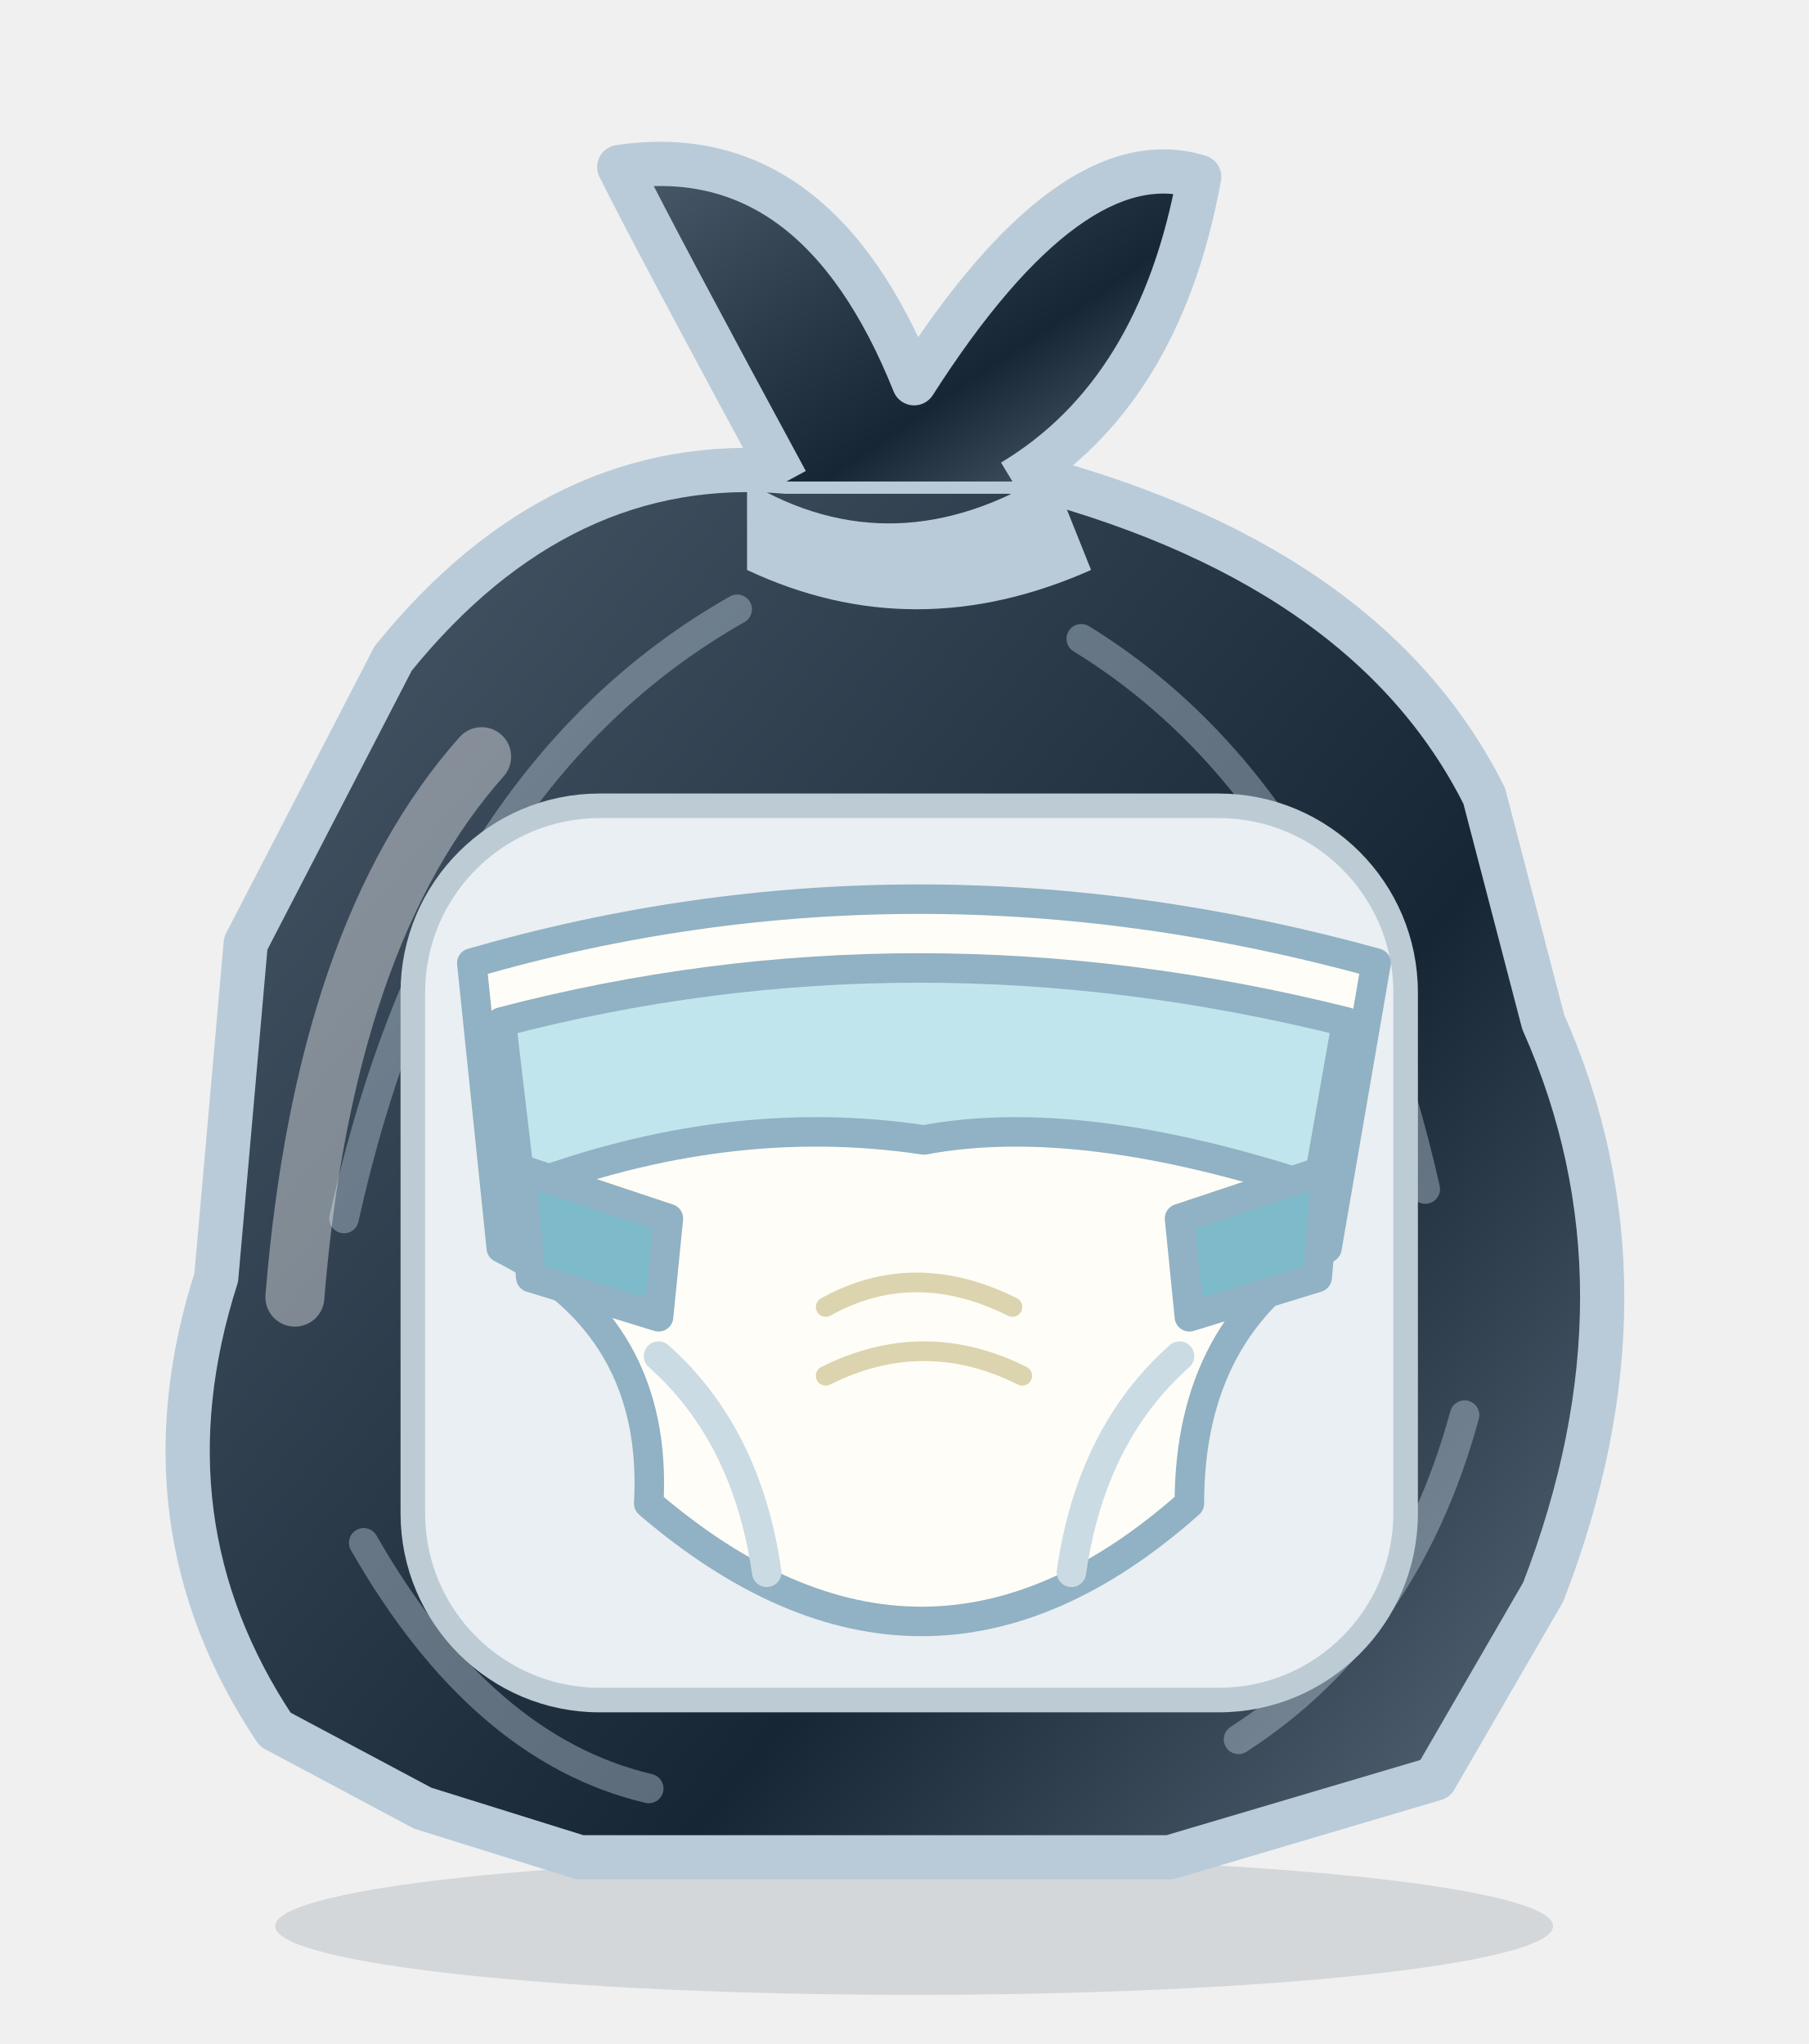
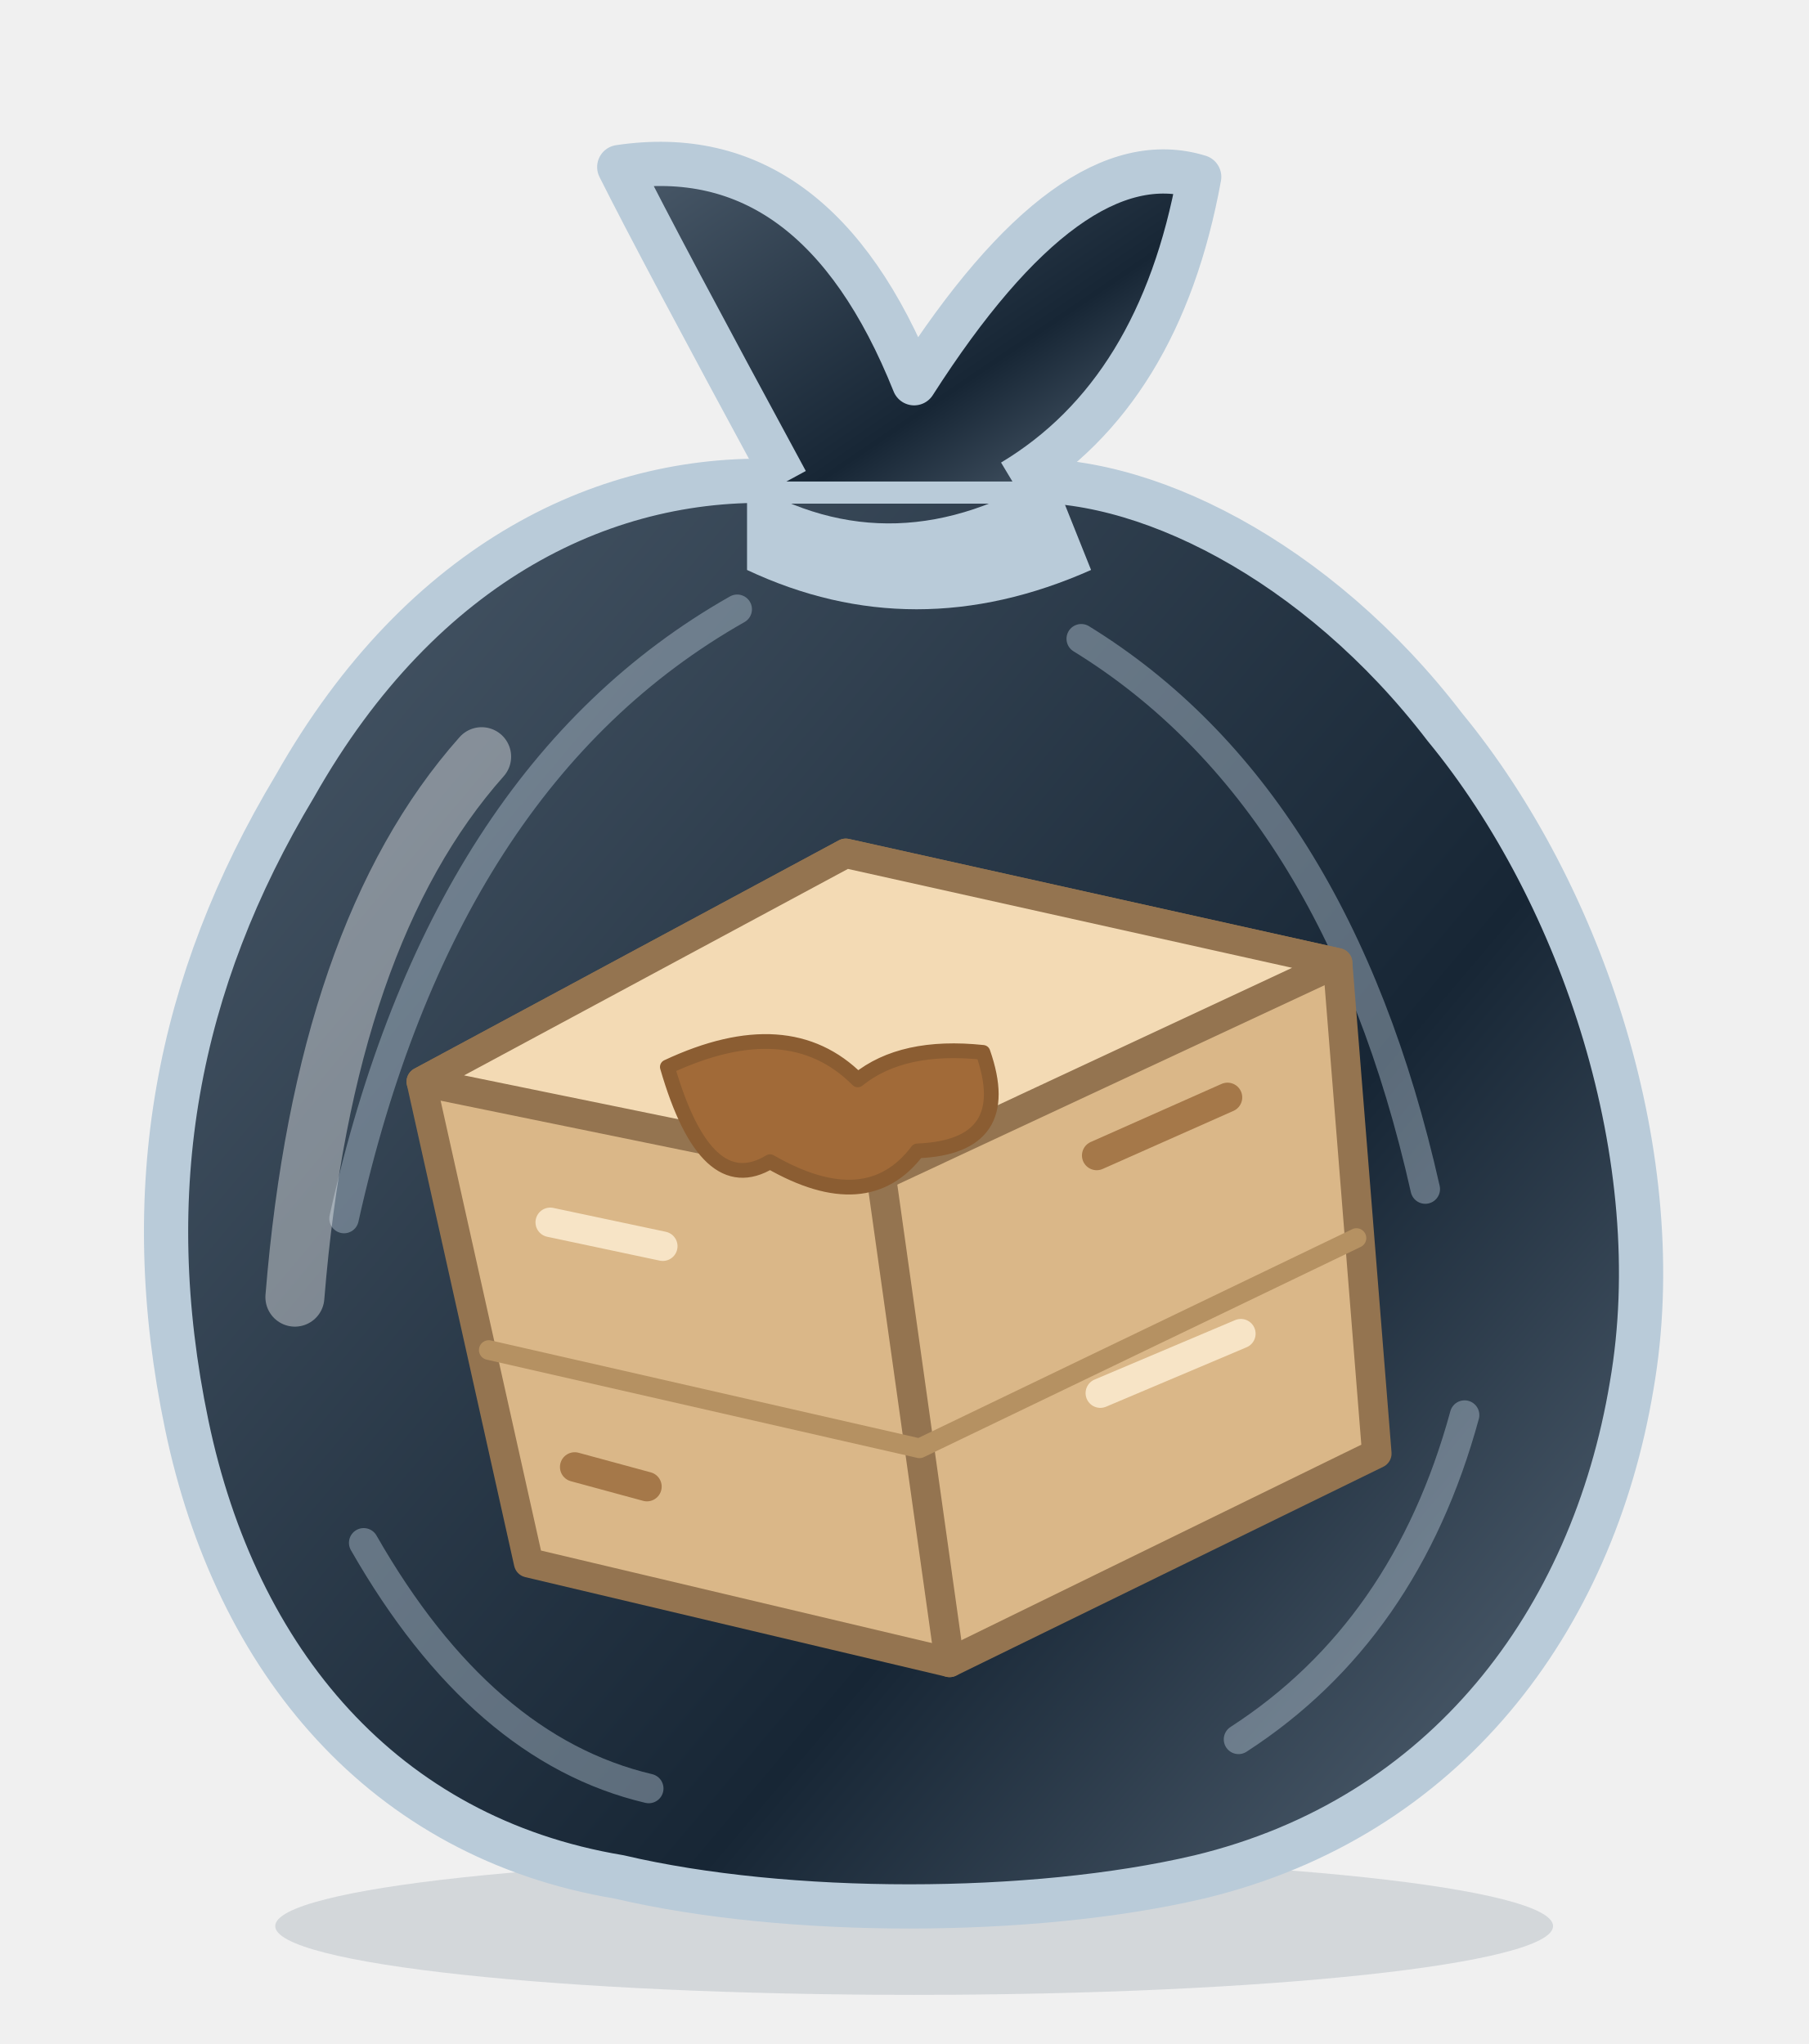
<svg xmlns="http://www.w3.org/2000/svg" viewBox="0 0 184 208">
  <defs>
    <linearGradient id="bag" x1="0" y1="0" x2="1" y2=".8">
      <stop stop-color="#4b5b6b" />
      <stop offset=".7" stop-color="#172635" />
      <stop offset="1" stop-color="#4b5b6b" />
    </linearGradient>
  </defs>
  <ellipse cx="93" cy="196" rx="65" ry="7" fill="#102e48" opacity=".13" />
-   <path d="M80 48Q57 46 40 67L25 96L22 130Q14 155 28 176L43 184L59 189L119 189L146 181L157 162Q169 131 157 104L151 81Q139 57 103 48Z" fill="url(#bag)" stroke="#b9cbd9" stroke-width="4.5" stroke-linejoin="round" />
+   <path d="M80 49C62 48 43 57 30 80C18 100 14 121 19 145C24 169 39 187 63 191C80 195 105 195 122 191C147 185 162 165 166 141C170 118 161 91 147 74C134 57 116 48 103 49Z" fill="url(#bag)" stroke="#b9cbd9" stroke-width="4.5" stroke-linejoin="round" />
  <path d="M80 49Q67 25 63 17Q83 14 93 39Q109 14 122 18Q118 40 103 49" fill="url(#bag)" stroke="#b9cbd9" stroke-width="4.5" stroke-linejoin="round" />
  <path d="M76 49Q91 58 107 48L111 58Q93 66 76 58Z" fill="#b9cbd9" />
  <path d="M75 62Q45 79 35 124M110 65Q136 81 145 121M37 157Q49 178 66 182M126 177Q143 166 149 144" fill="none" stroke="#b9cbd9" stroke-width="3" opacity=".42" stroke-linecap="round" />
  <path d="M49 77Q33 95 30 132" fill="none" stroke="#fff" stroke-width="6" opacity=".38" stroke-linecap="round" />
-   <rect x="42" y="82" width="101" height="91" rx="19" fill="#e9eff2" stroke="#bdcbd5" stroke-width="2.5" />
-   <g stroke="#91b1c4" stroke-width="3" stroke-linecap="round" stroke-linejoin="round">
-     <path d="M48 98Q93 85 140 98L135 127Q121 135 121 153Q94 177 66 153Q67 135 51 127Z" fill="#fffdf7" />
-     <path d="M51 104Q93 93 137 104L134 121Q110 113 94 116Q74 113 53 121Z" fill="#c1e5ed" />
-     <path d="M53 119 68 124 67 134 54 130Z" fill="#7dbaca" />
-     <path d="M135 119 120 124 121 134 134 130Z" fill="#7dbaca" />
-     <path d="M67 138Q76 146 78 160M120 138Q111 146 109 160" fill="none" stroke="#cadbe4" />
-     <path d="M84 133Q93 128 103 133M84 140Q94 135 104 140" fill="none" stroke="#dbd4ae" stroke-width="2" />
+   <g transform="rotate(-8 95 129)" stroke="#947450" stroke-width="3" stroke-linejoin="round" stroke-linecap="round">
+     <path d="M46 103 92 86 140 104 137 154 91 169 50 153Z" fill="#dab788" />
+     <path d="M46 103 91 119 140 104 92 86Z" fill="#f3dab4" />
+     <path d="M91 119V169" fill="none" />
+     <path d="M49 131 91 147 138 132" fill="none" stroke="#b59162" stroke-width="2" />
+     <path d="M71 105Q84 101 90 109Q95 106 103 108Q105 118 95 117Q89 123 80 116Q73 119 71 105Z" fill="#a16a38" stroke="#8b5d32" stroke-width="1.5" />
+     <path d="M57 119 68 123M110 144 125 140" stroke="#f7e4c6" stroke-width="3" />
+     <path d="M56 144 63 147M113 120 127 116" stroke="#a57849" stroke-width="3" />
  </g>
</svg>
